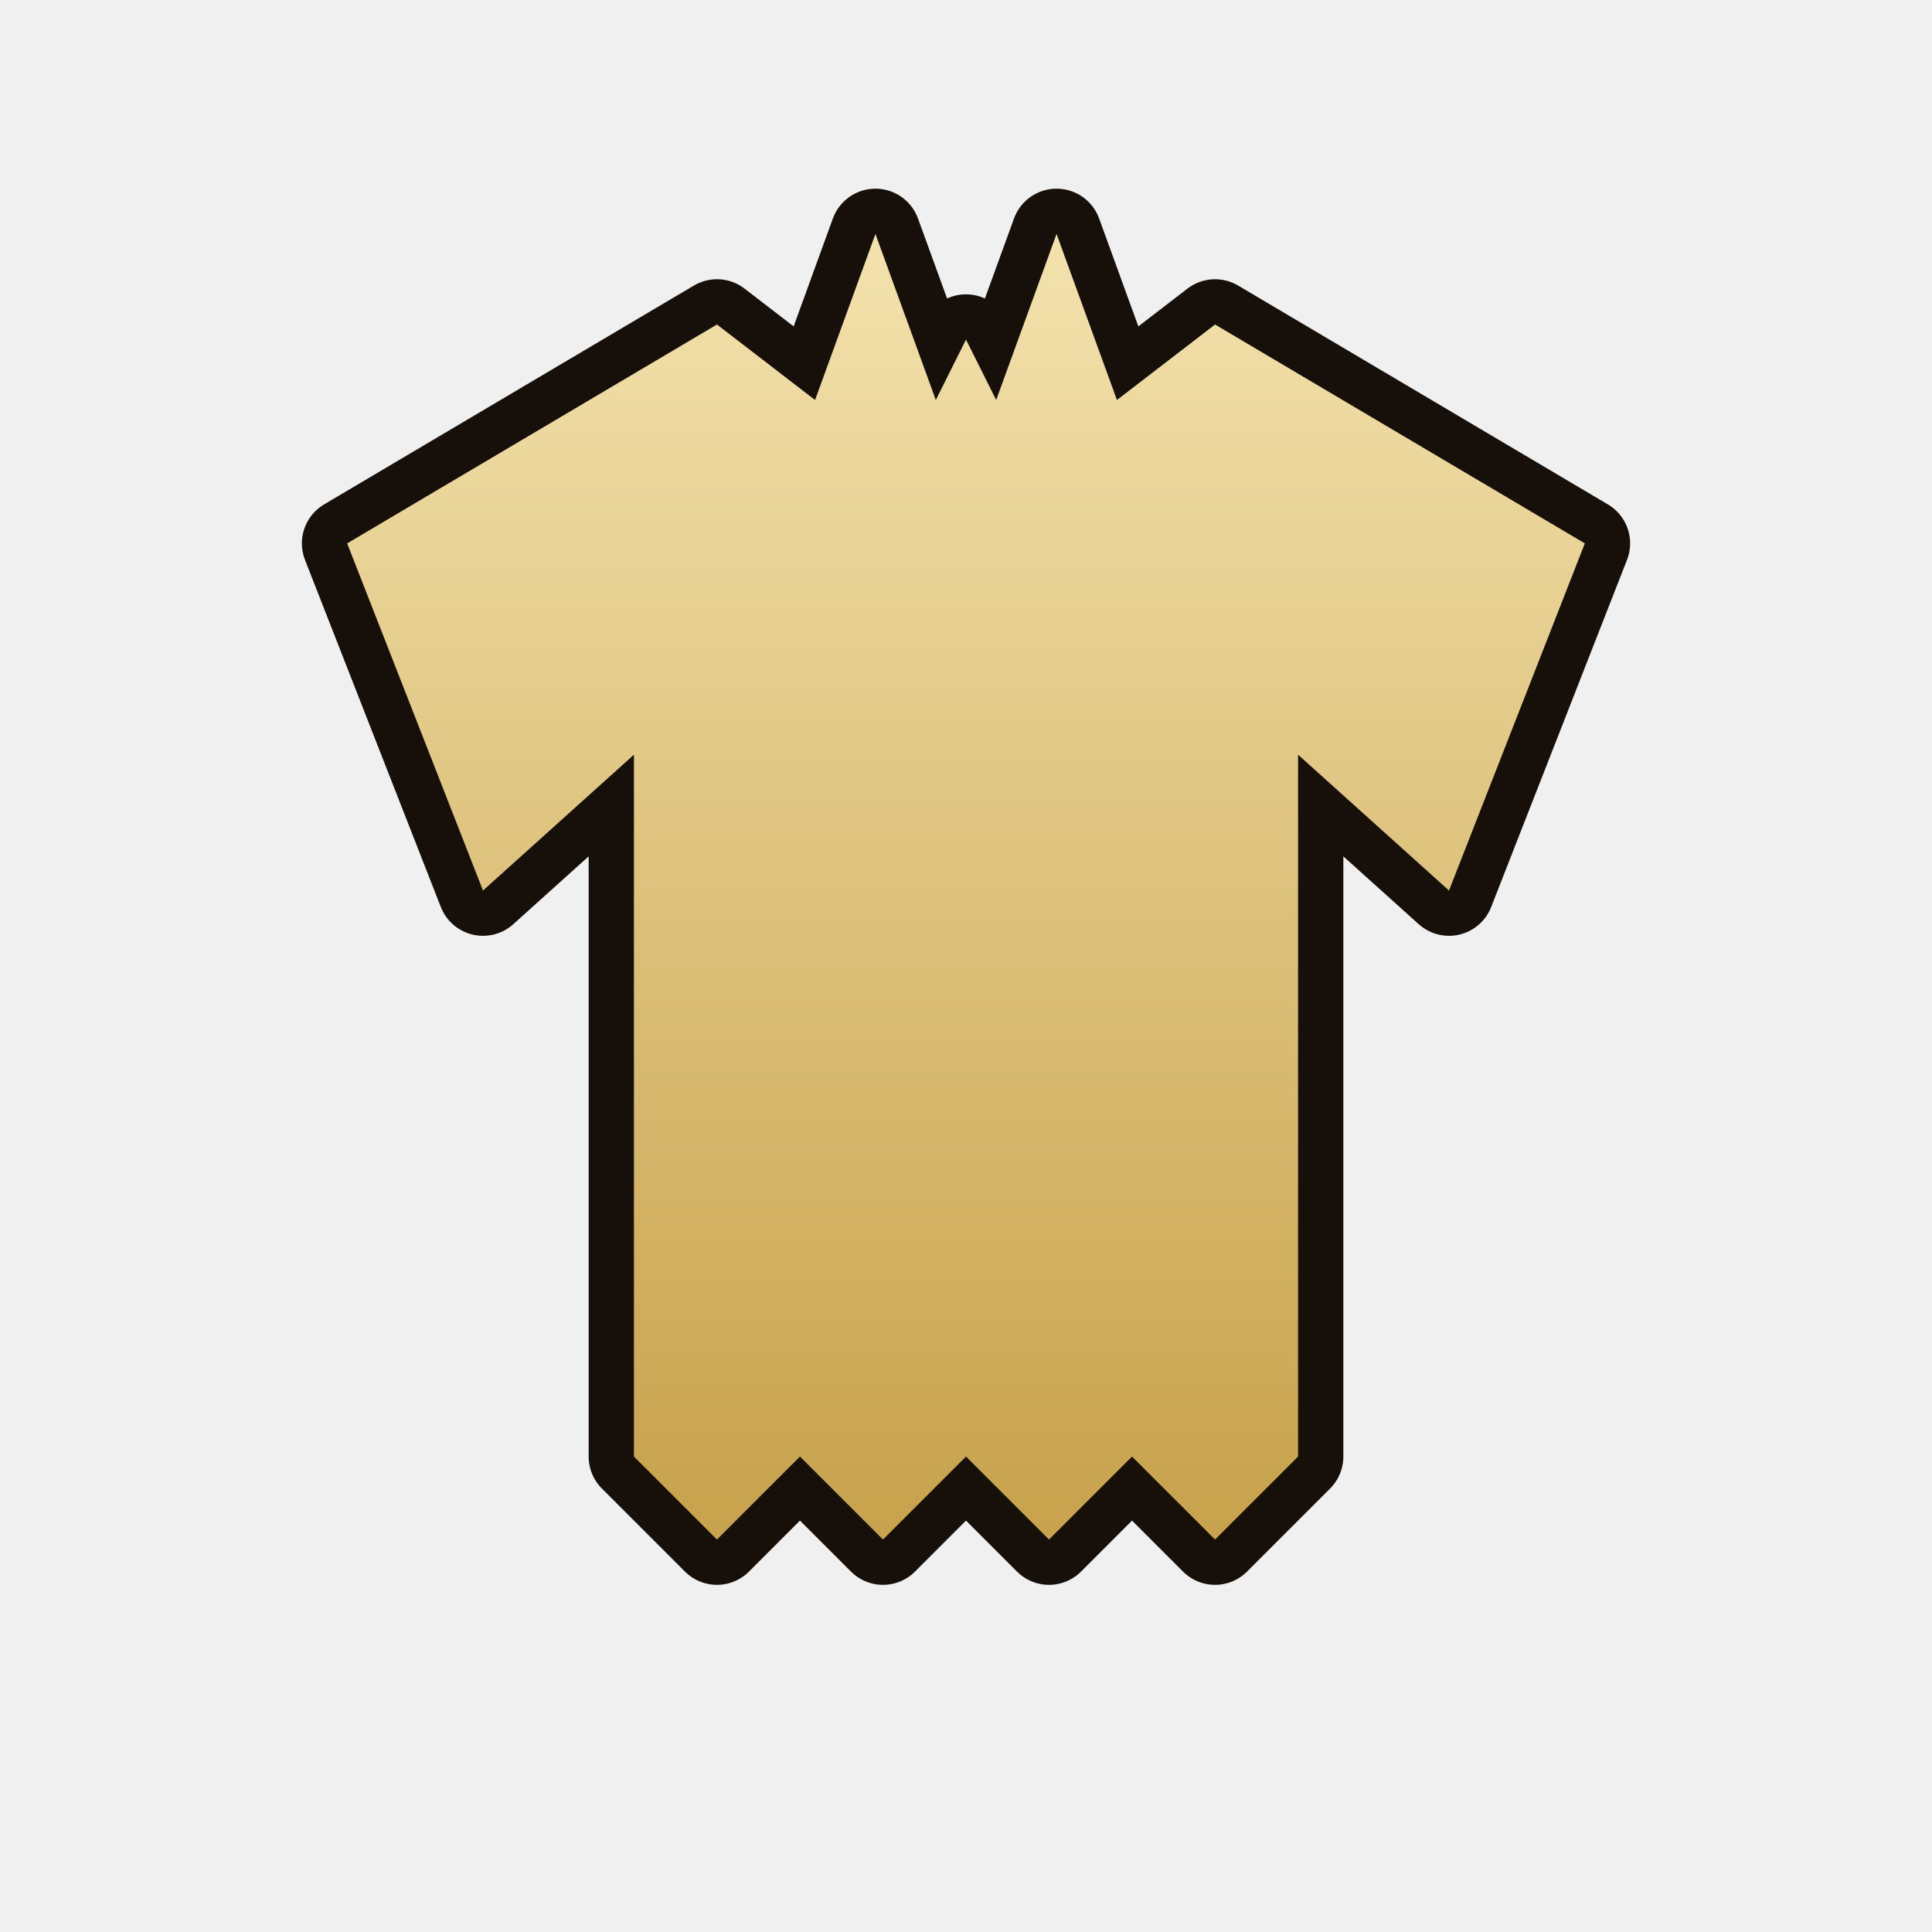
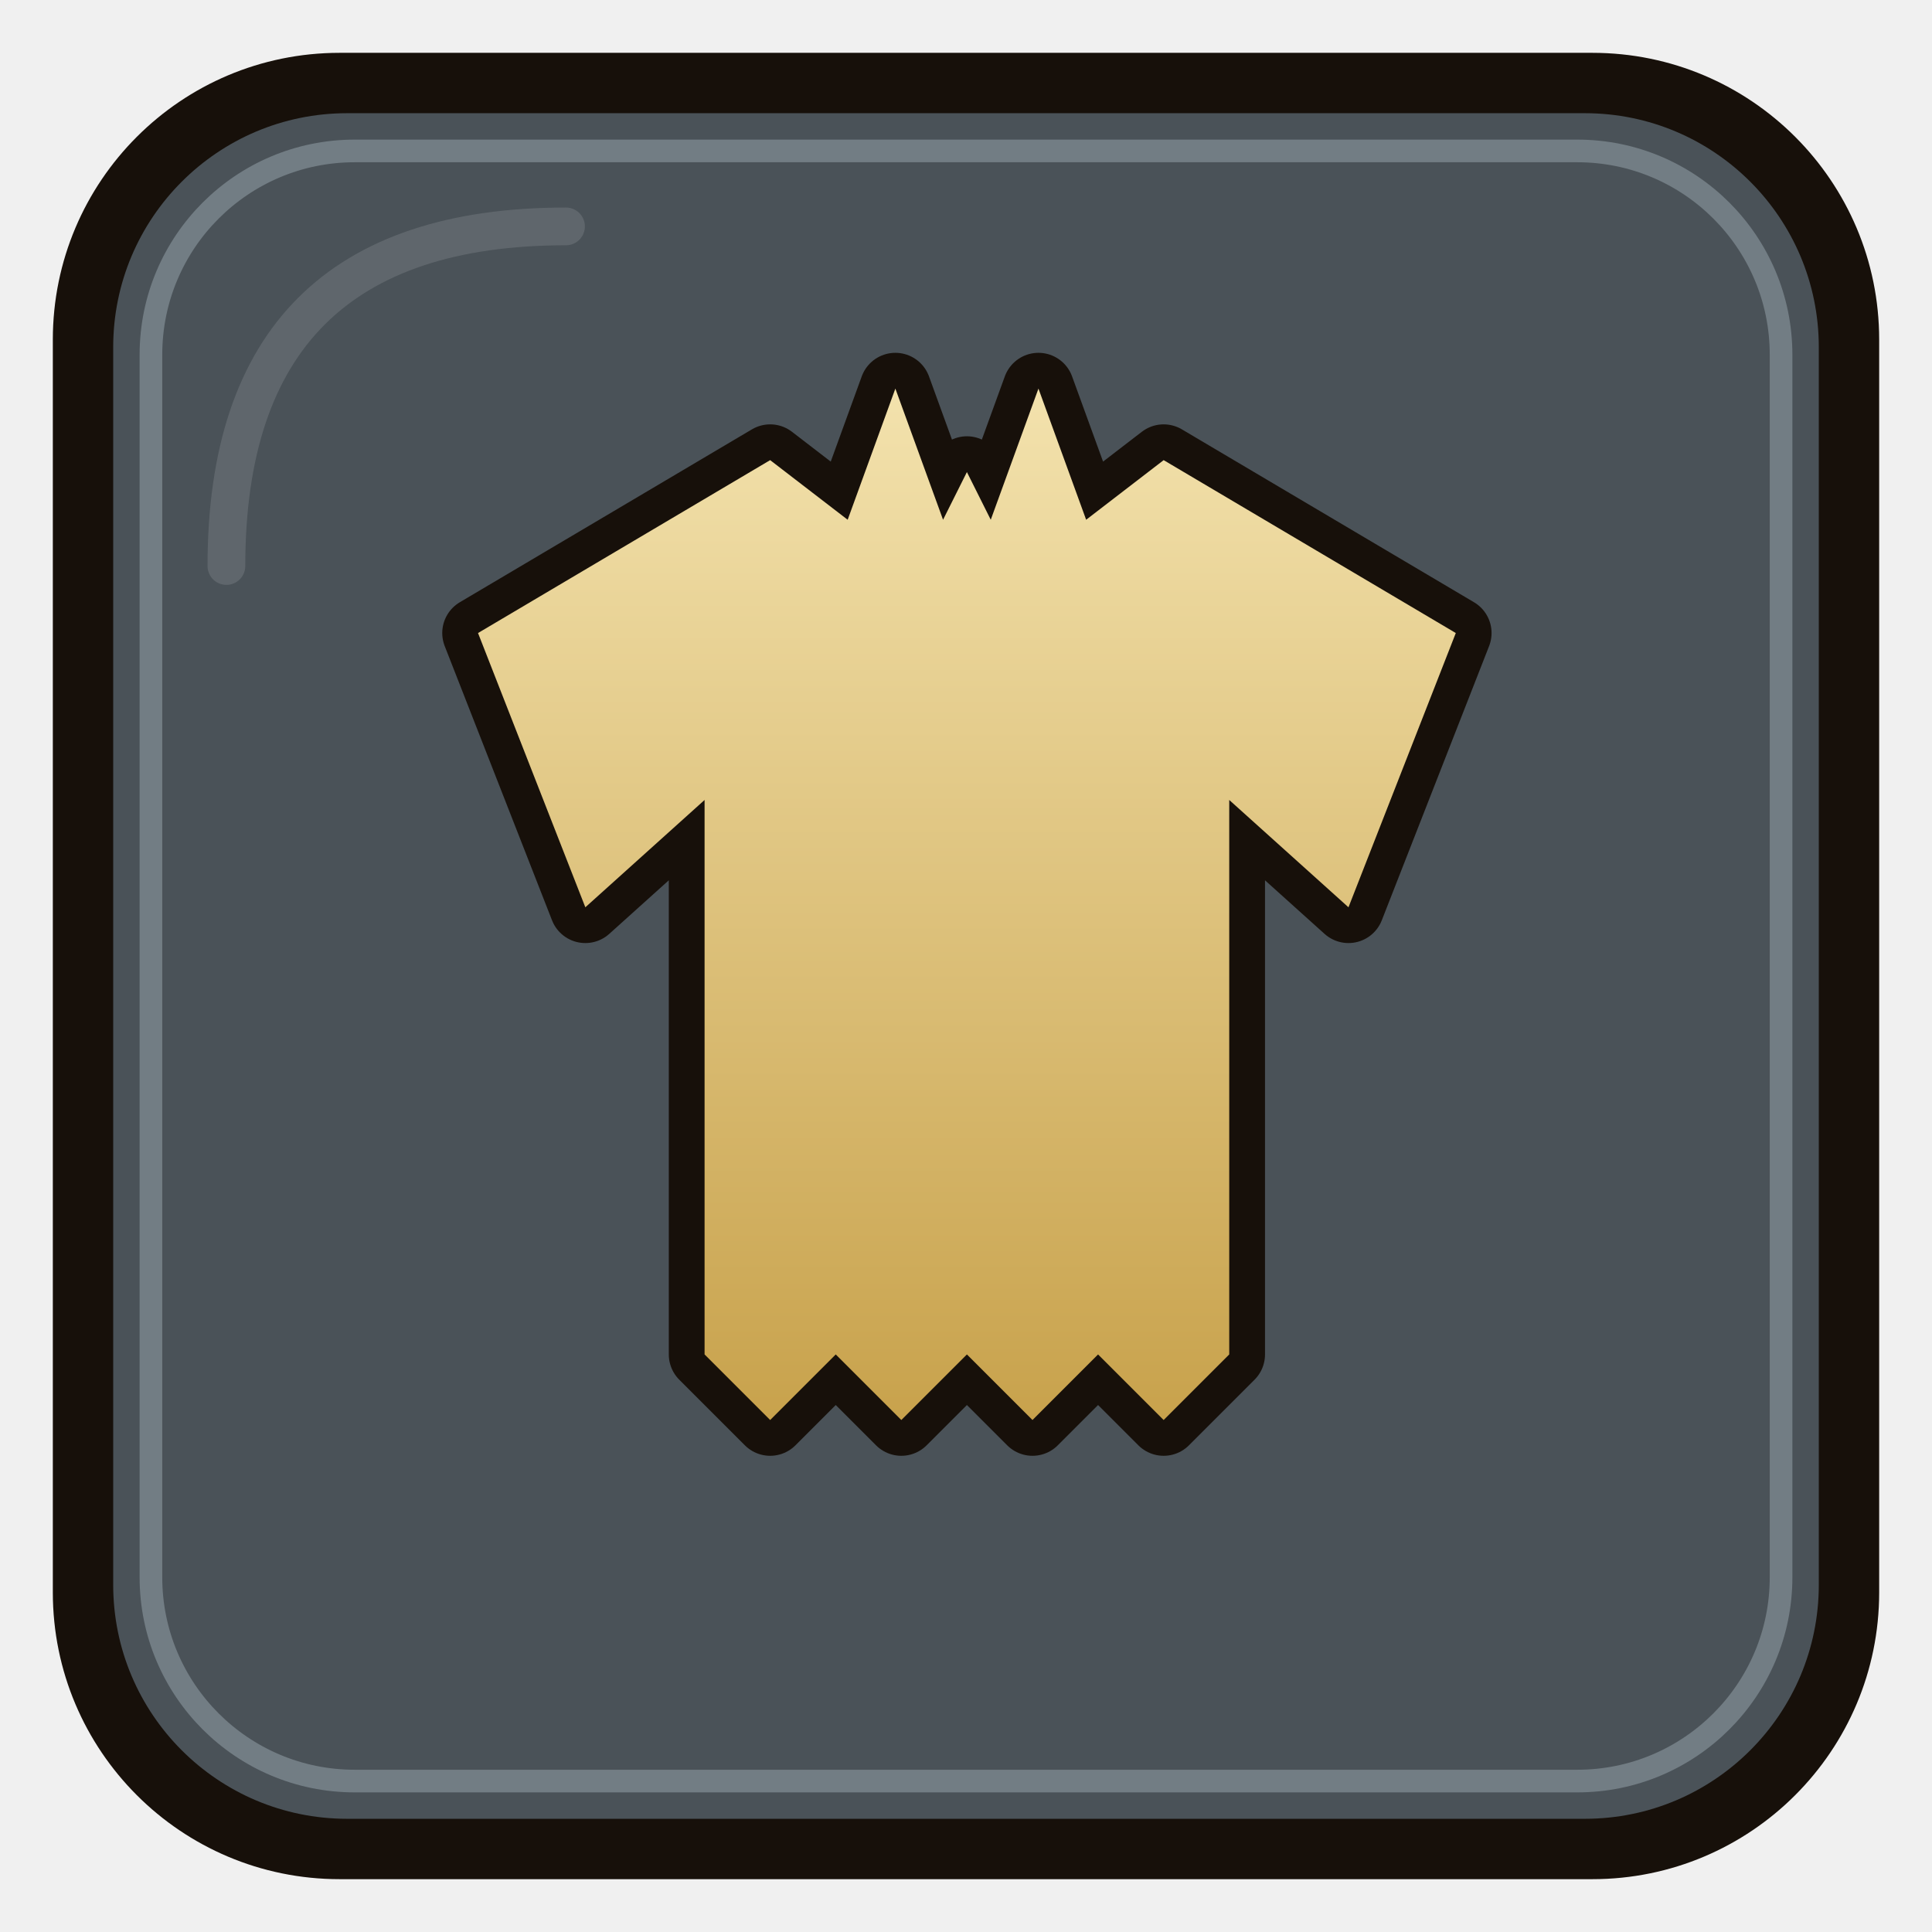
<svg xmlns="http://www.w3.org/2000/svg" viewBox="0 0 512 512">
-   <defs>
-     <linearGradient id="g" x1="0" y1="0" x2="0" y2="1">
-       <stop offset="0" stop-color="#f3e2ad" />
-       <stop offset="1" stop-color="#c8a24c" />
-     </linearGradient>
-   </defs>
-   <g fill="#17100a" stroke="#17100a" stroke-width="24" stroke-linejoin="round" stroke-linecap="round">
-     <path fill-rule="evenodd" d="M190.0 86.0 L216.0 106.0 L232.0 62.0 L248.0 106.0 L256.0 90.0 L264.0 106.0 L280.0 62.0 L296.0 106.0 L322.0 86.0 L420.0 144.0 L384.0 236.0 L344.0 200.0 L344.0 386.0 L322.0 408.0 L300.0 386.0 L278.0 408.0 L256.0 386.0 L234.0 408.0 L212.0 386.0 L190.0 408.0 L168.0 386.0 L168.0 200.0 L128.0 236.0 L92.0 144.0 Z" />
-   </g>
-   <g fill="url(#g)">
-     <path fill-rule="evenodd" d="M190.0 86.0 L216.0 106.0 L232.0 62.0 L248.0 106.0 L256.0 90.0 L264.0 106.0 L280.0 62.0 L296.0 106.0 L322.0 86.0 L420.0 144.0 L384.0 236.0 L344.0 200.0 L344.0 386.0 L322.0 408.0 L300.0 386.0 L278.0 408.0 L256.0 386.0 L234.0 408.0 L212.0 386.0 L190.0 408.0 L168.0 386.0 L168.0 200.0 L128.0 236.0 L92.0 144.0 Z" />
+   <rect x="14" y="14" width="484" height="484" rx="76" fill="#17100a" />
+   <rect x="30" y="30" width="452" height="452" rx="62" fill="#4a5258" />
+   <rect x="40" y="40" width="432" height="432" rx="54" fill="none" stroke="#93a0a8" stroke-opacity="0.55" stroke-width="6" />
+   <path d="M60 150 Q60 60 150 60" fill="none" stroke="#fff" stroke-opacity="0.12" stroke-width="10" stroke-linecap="round" />
+   <g transform="translate(54 54) scale(0.79)">
+     <defs>
+       <linearGradient id="g" x1="0" y1="0" x2="0" y2="1">
+         <stop offset="0" stop-color="#f3e2ad" />
+         <stop offset="1" stop-color="#c8a24c" />
+       </linearGradient>
+     </defs>
+     <g fill="#17100a" stroke="#17100a" stroke-width="24" stroke-linejoin="round" stroke-linecap="round">
+       <path fill-rule="evenodd" d="M190.0 86.0 L216.0 106.0 L232.0 62.0 L248.0 106.0 L256.0 90.0 L264.0 106.0 L280.0 62.0 L296.0 106.0 L322.0 86.0 L420.0 144.0 L384.0 236.0 L344.0 200.0 L344.0 386.0 L322.0 408.0 L300.0 386.0 L278.0 408.0 L256.0 386.0 L234.0 408.0 L212.0 386.0 L190.0 408.0 L168.0 386.0 L168.0 200.0 L128.0 236.0 L92.0 144.0 Z" />
+     </g>
+     <g fill="url(#g)">
+       <path fill-rule="evenodd" d="M190.0 86.0 L216.0 106.0 L232.0 62.0 L248.0 106.0 L256.0 90.0 L264.0 106.0 L280.0 62.0 L296.0 106.0 L322.0 86.0 L420.0 144.0 L384.0 236.0 L344.0 200.0 L344.0 386.0 L322.0 408.0 L300.0 386.0 L278.0 408.0 L256.0 386.0 L234.0 408.0 L212.0 386.0 L190.0 408.0 L168.0 386.0 L168.0 200.0 L128.0 236.0 L92.0 144.0 Z" />
+     </g>
  </g>
</svg>
